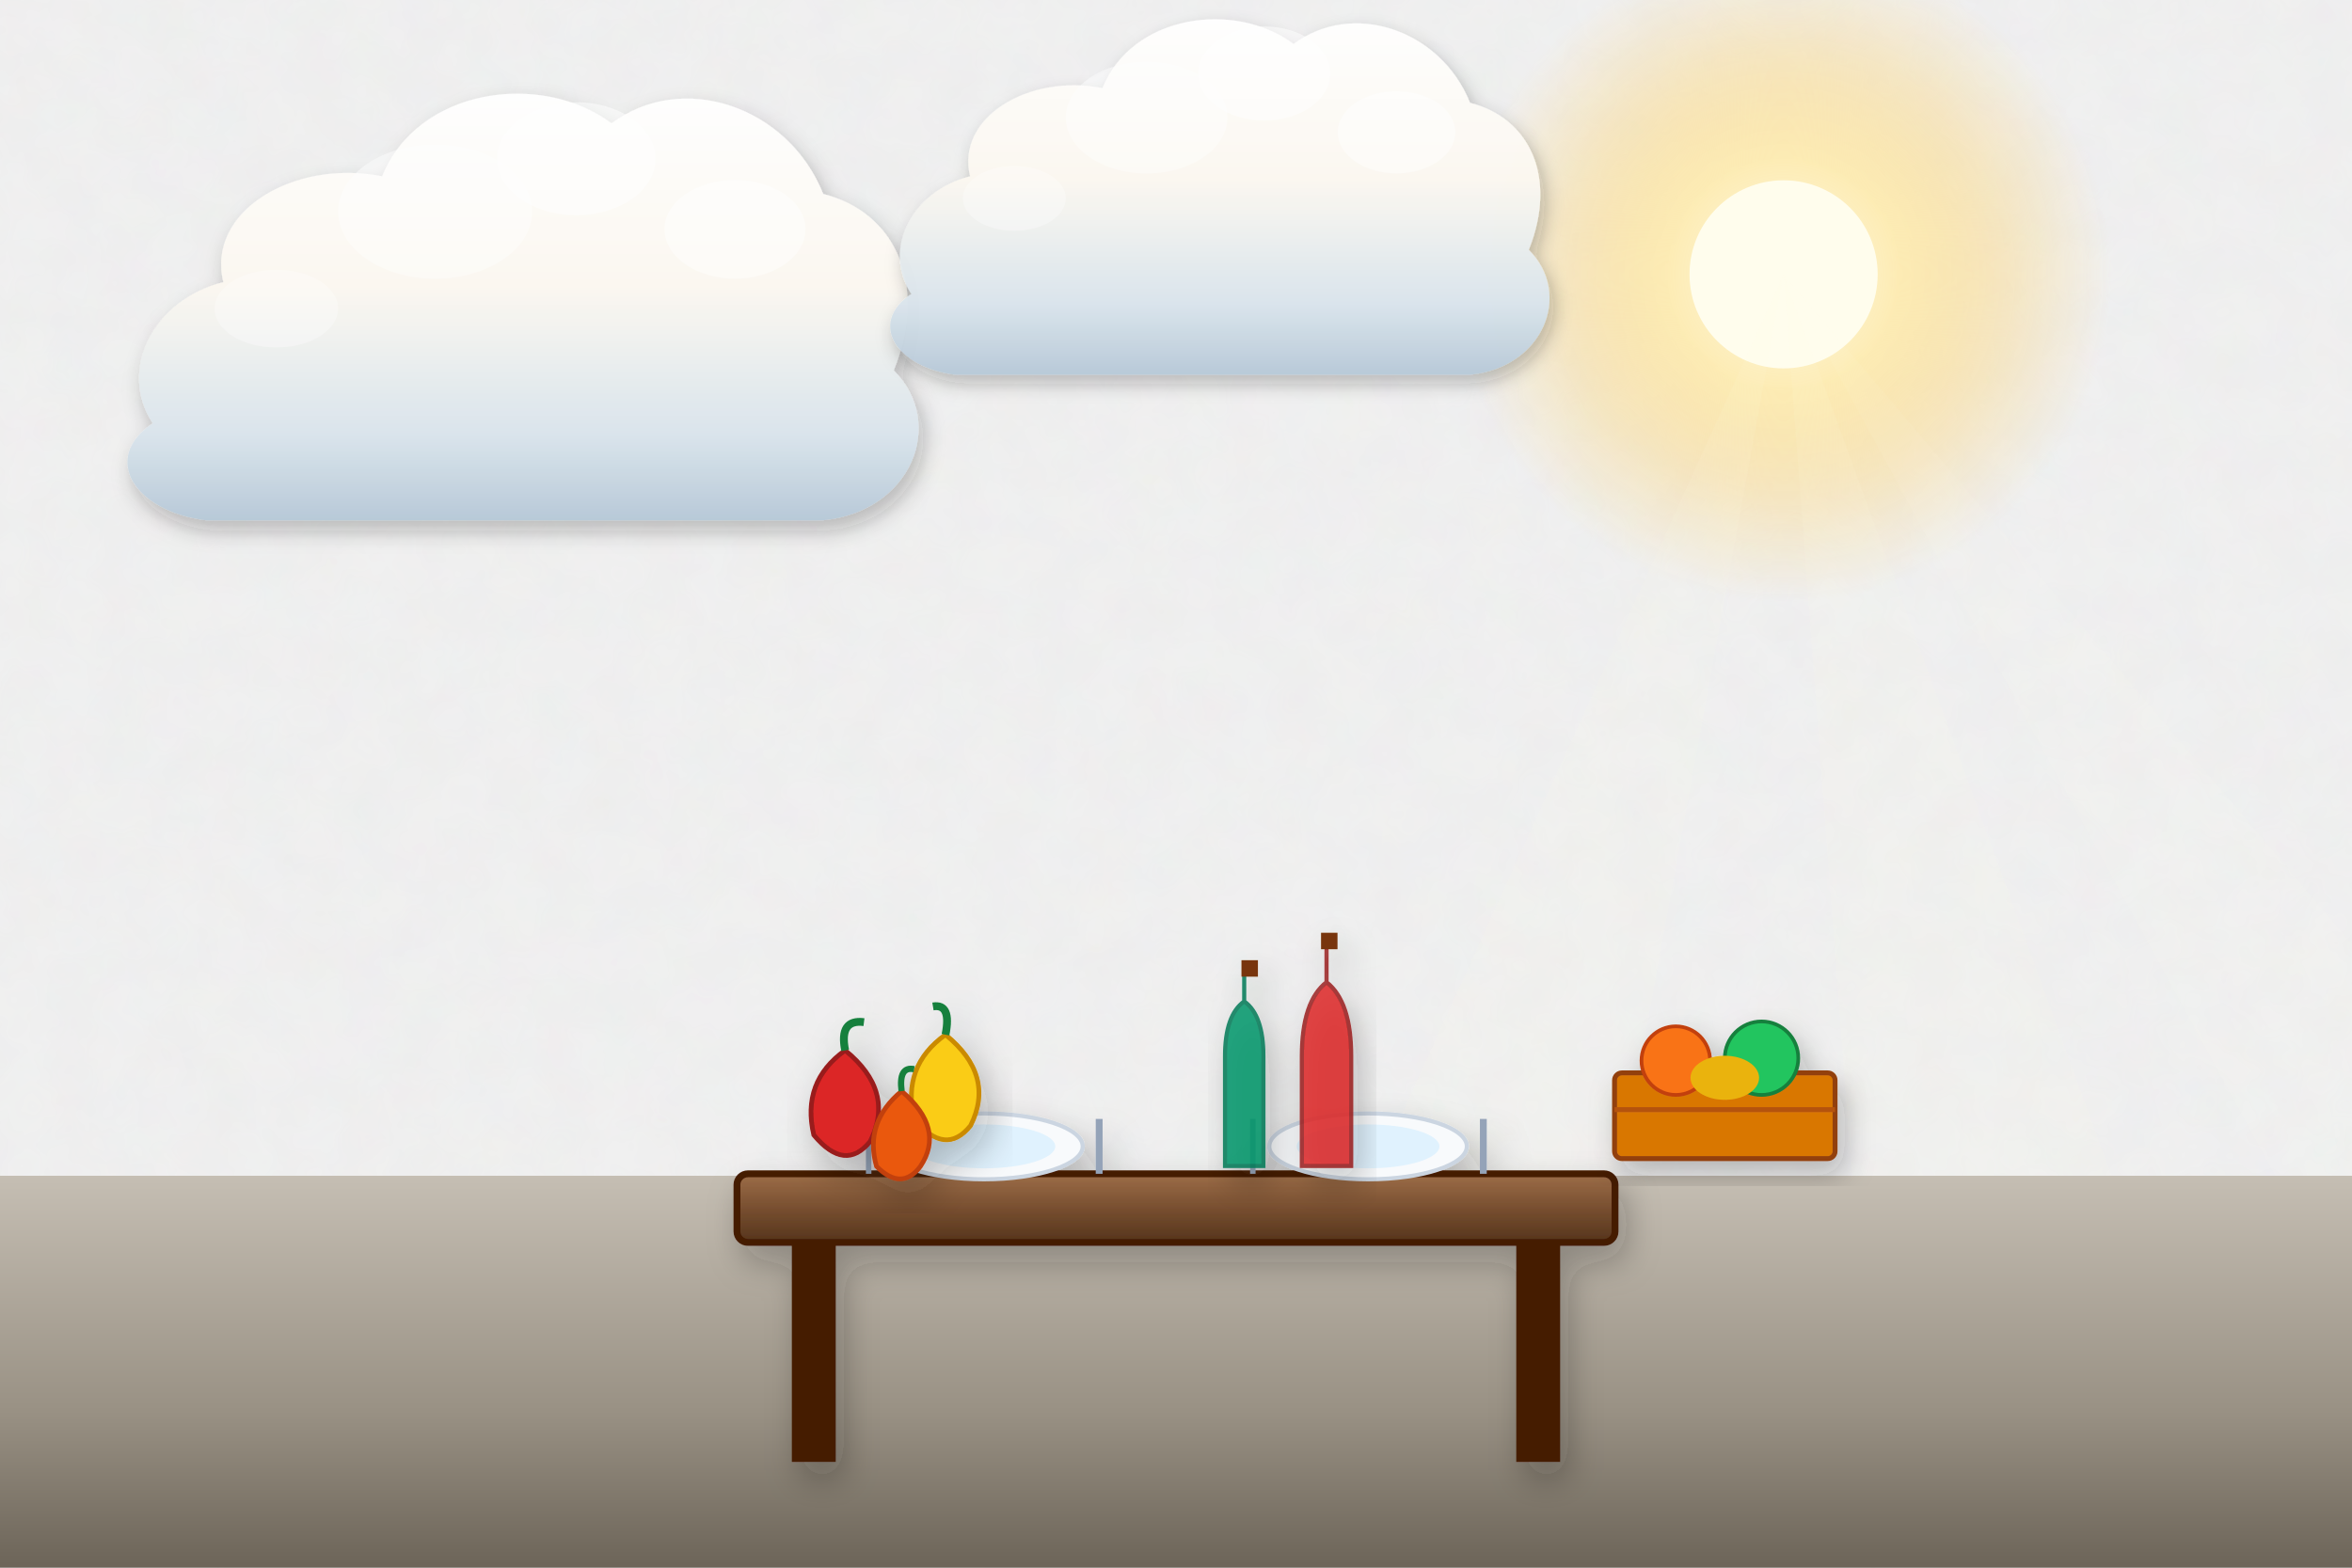
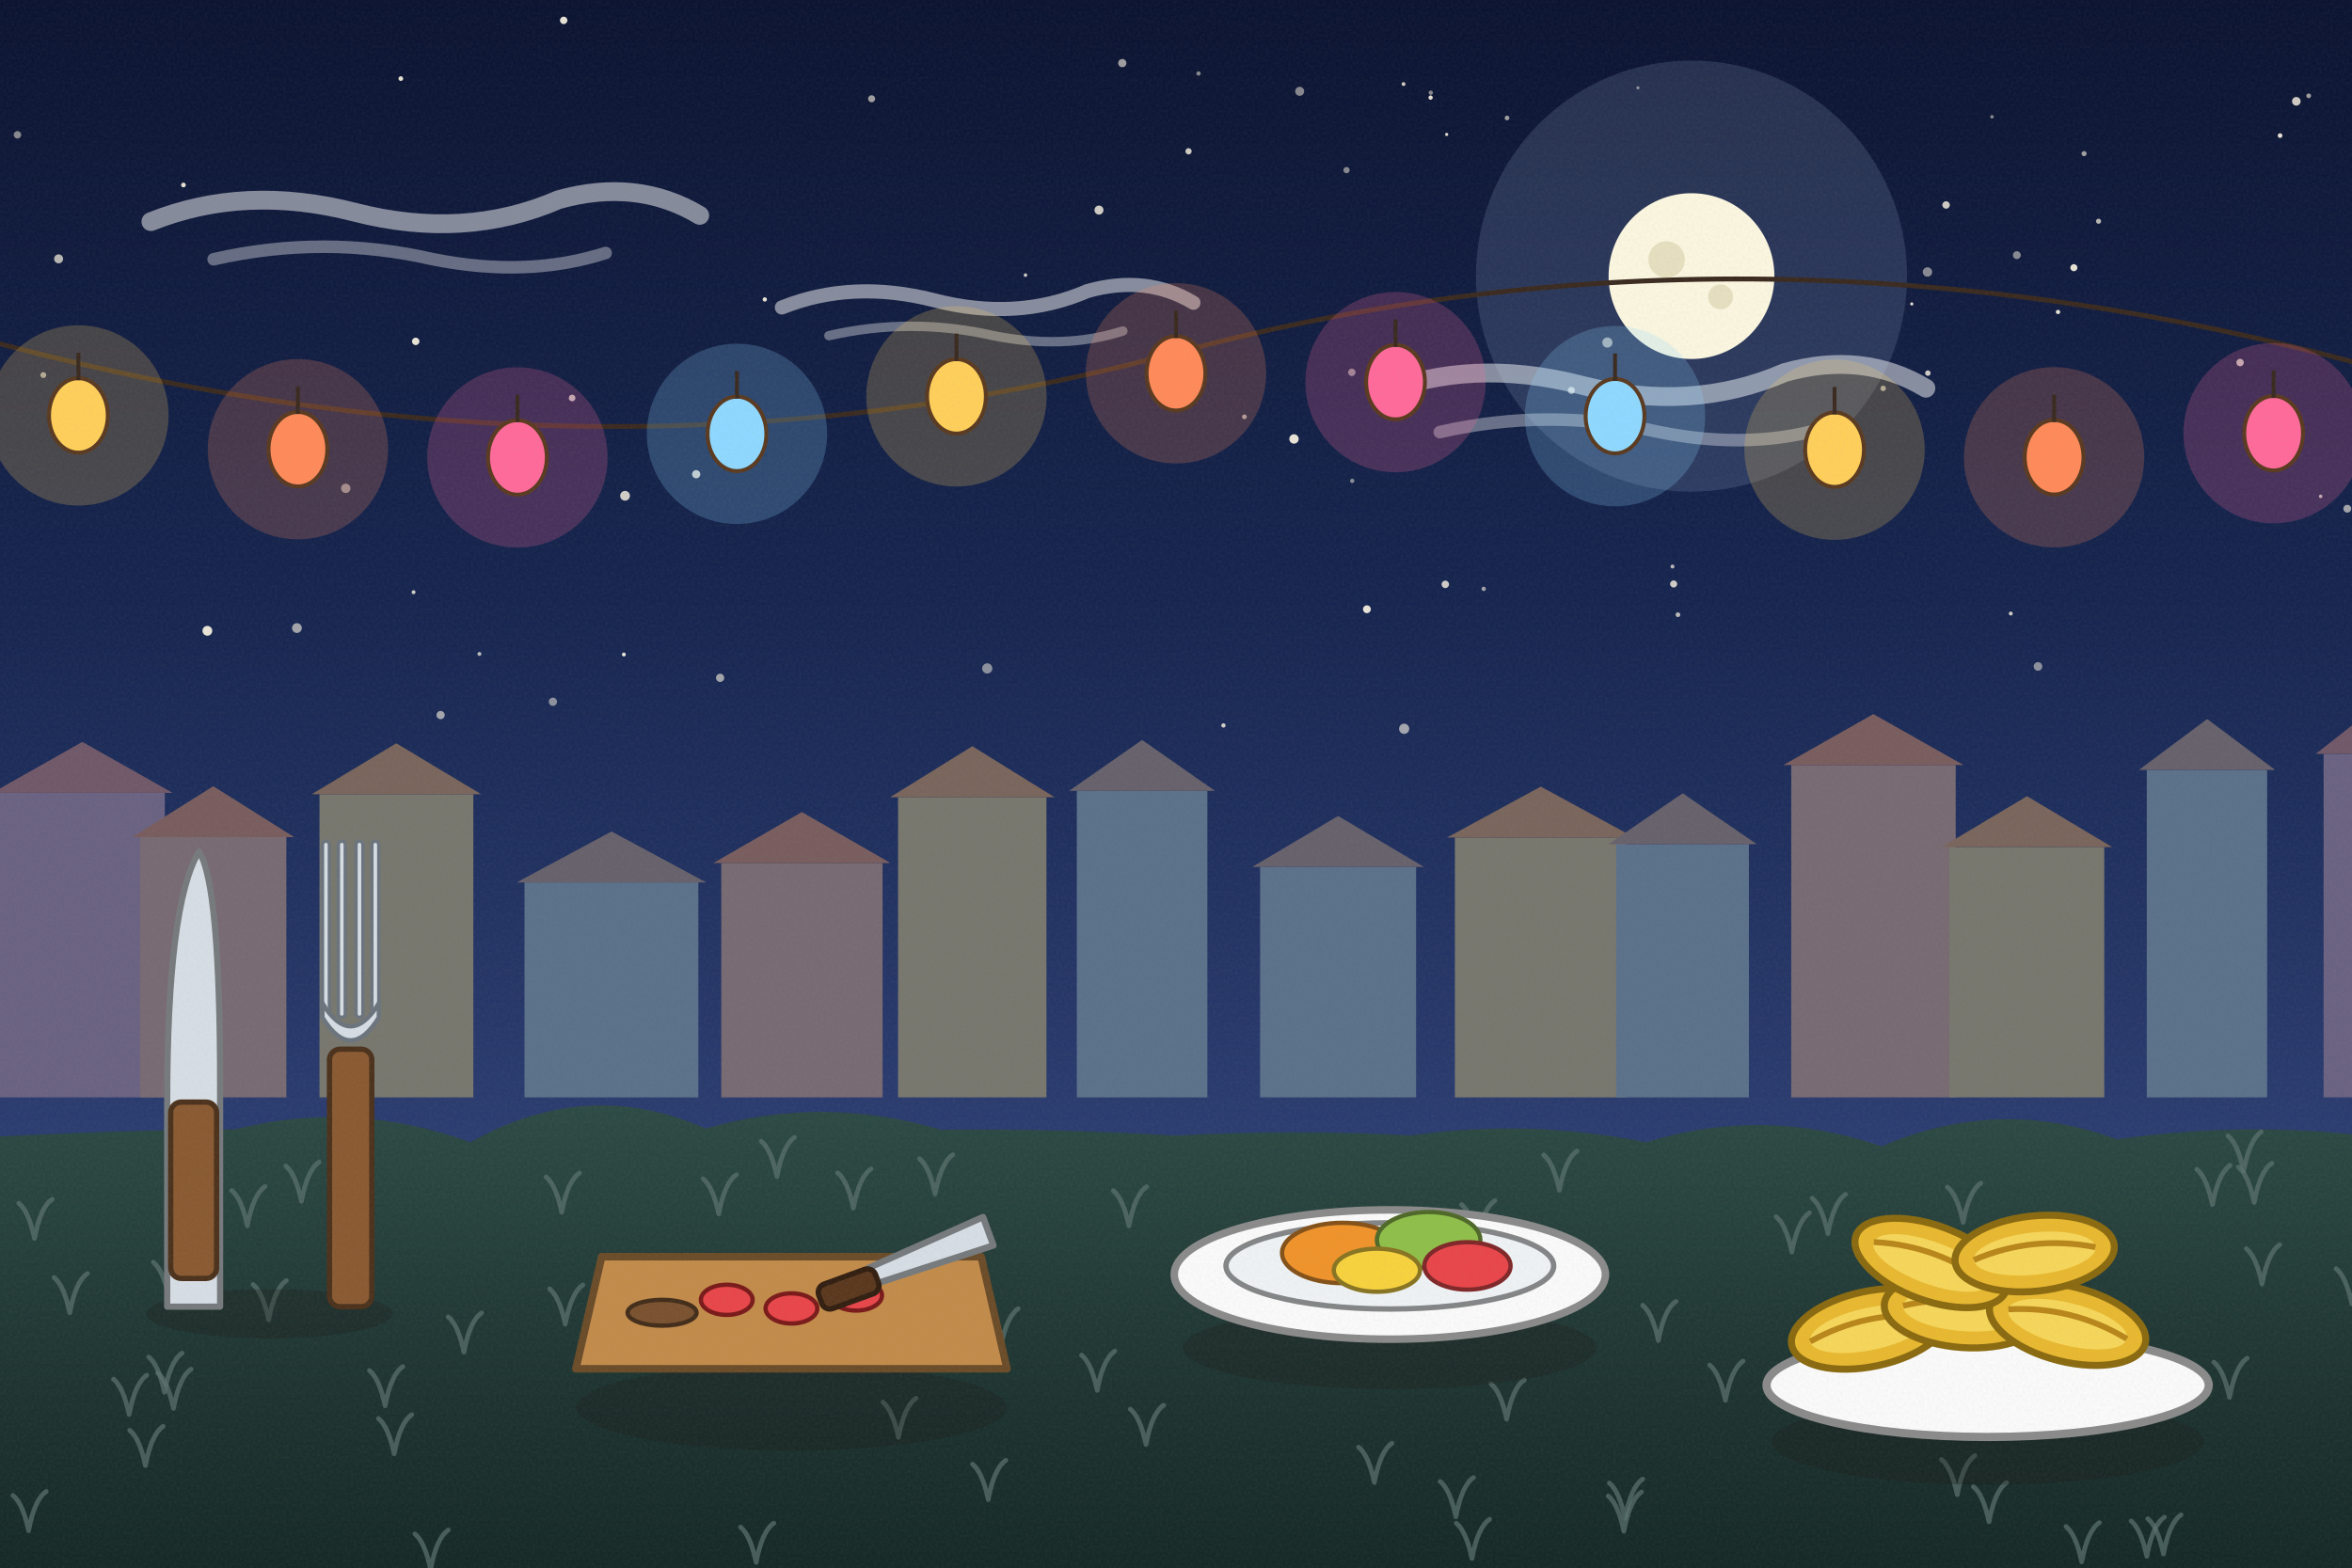
<svg xmlns="http://www.w3.org/2000/svg" viewBox="0 0 1200 800" width="1200" height="800">
  <defs>
-     <filter id="ghibliPaper" x="0%" y="0%" width="100%" height="100%">
-       <feTurbulence type="fractalNoise" baseFrequency="0.04" numOctaves="3" result="noise" seed="42" />
-       <feColorMatrix type="matrix" values="1 0 0 0 0  0 1 0 0 0  0 0 1 0 0  0 0 0 0.035 0" in="noise" result="coloredNoise" />
-       <feComposite operator="in" in2="SourceGraphic" />
+     <linearGradient id="woodTone" x1="0" y1="0" x2="1" y2="0">
+       <stop offset="0" stop-color="#a77649" />
+       <stop offset=".5" stop-color="#7d5231" />
+       <stop offset="1" stop-color="#5a381e" />
+     </linearGradient>
+     <linearGradient id="stoneTone" x1="0" y1="0" x2="0" y2="1">
+       <stop offset="0" stop-color="#c5beb3" />
+       <stop offset="1" stop-color="#7c7468" />
+     </linearGradient>
+     <filter id="softShadow" x="-20%" y="-20%" width="140%" height="140%">
+       <feDropShadow dx="2" dy="5" stdDeviation="4" flood-color="#1b1a14" flood-opacity=".25" />
    </filter>
-     <filter id="softGlow" x="-20%" y="-20%" width="140%" height="140%">
-       <feGaussianBlur stdDeviation="8" result="blur" />
-       <feComposite in="SourceGraphic" in2="blur" operator="over" />
+     <filter id="grain" x="0" y="0" width="100%" height="100%">
+       <feTurbulence type="fractalNoise" baseFrequency=".7" numOctaves="2" seed="11" />
+       <feColorMatrix type="matrix" values="0 0 0 0 .34  0 0 0 0 .34  0 0 0 0 .32  0 0 0 .22 -.07" />
    </filter>
-     <filter id="dropShadow" x="-20%" y="-20%" width="140%" height="140%">
-       <feDropShadow dx="3" dy="6" stdDeviation="6" flood-color="#141e28" flood-opacity="0.28" />
-     </filter>
-     <linearGradient id="skyDay" x1="0" y1="0" x2="0" y2="1">
-       <stop offset="0%" stop-color="#236ca7" />
-       <stop offset="35%" stop-color="#5fa3d6" />
-       <stop offset="70%" stop-color="#b8e1f2" />
-       <stop offset="100%" stop-color="#fdf3dc" />
-     </linearGradient>
-     <linearGradient id="skySunset" x1="0" y1="0" x2="0" y2="1">
-       <stop offset="0%" stop-color="#31396b" />
-       <stop offset="35%" stop-color="#73507b" />
-       <stop offset="65%" stop-color="#cb6b5c" />
-       <stop offset="85%" stop-color="#f29e5a" />
-       <stop offset="100%" stop-color="#fedaa2" />
-     </linearGradient>
-     <linearGradient id="skyDusk" x1="0" y1="0" x2="0" y2="1">
-       <stop offset="0%" stop-color="#121832" />
-       <stop offset="40%" stop-color="#262f56" />
-       <stop offset="70%" stop-color="#4e3d64" />
-       <stop offset="90%" stop-color="#915264" />
-       <stop offset="100%" stop-color="#d6846c" />
-     </linearGradient>
-     <linearGradient id="cloudBodyDay" x1="0" y1="0" x2="0" y2="1">
-       <stop offset="0%" stop-color="#ffffff" />
-       <stop offset="45%" stop-color="#fcf8f0" />
-       <stop offset="80%" stop-color="#d9e4ec" />
-       <stop offset="100%" stop-color="#b6c8d7" />
-     </linearGradient>
-     <linearGradient id="cloudBodySunset" x1="0" y1="0" x2="0" y2="1">
-       <stop offset="0%" stop-color="#fff5e6" />
-       <stop offset="40%" stop-color="#fbd0a5" />
-       <stop offset="75%" stop-color="#cf8ca0" />
-       <stop offset="100%" stop-color="#7e607c" />
-     </linearGradient>
-     <radialGradient id="sunGlowDay" cx="50%" cy="50%" r="50%">
-       <stop offset="0%" stop-color="#fffced" stop-opacity="1" />
-       <stop offset="35%" stop-color="#ffebaa" stop-opacity="0.85" />
-       <stop offset="70%" stop-color="#ffd573" stop-opacity="0.35" />
-       <stop offset="100%" stop-color="#ffd573" stop-opacity="0" />
+     <linearGradient id="skyNight" x1="0" y1="0" x2="0" y2="1">
+       <stop offset="0" stop-color="#0b1330" />
+       <stop offset=".38" stop-color="#16254f" />
+       <stop offset=".72" stop-color="#2b3c70" />
+       <stop offset="1" stop-color="#4a5a8f" />
+     </linearGradient>
+     <linearGradient id="cloudG" x1="0" y1="0" x2="0" y2="1">
+       <stop offset="0" stop-color="#4b5a8c" />
+       <stop offset="1" stop-color="#232f55" />
+     </linearGradient>
+     <radialGradient id="sunG">
+       <stop offset="0" stop-color="#ffffff" />
+       <stop offset=".3" stop-color="#ffffff" stop-opacity=".85" />
+       <stop offset="1" stop-color="#ffffff" stop-opacity="0" />
    </radialGradient>
-     <radialGradient id="sunGlowSunset" cx="50%" cy="50%" r="50%">
-       <stop offset="0%" stop-color="#fff8db" stop-opacity="1" />
-       <stop offset="30%" stop-color="#ffb753" stop-opacity="0.9" />
-       <stop offset="65%" stop-color="#f46e45" stop-opacity="0.4" />
-       <stop offset="100%" stop-color="#e04a43" stop-opacity="0" />
-     </radialGradient>
-     <linearGradient id="hillDistant" x1="0" y1="0" x2="0" y2="1">
-       <stop offset="0%" stop-color="#6e94a8" />
-       <stop offset="100%" stop-color="#93b9c7" />
-     </linearGradient>
-     <linearGradient id="hillMid" x1="0" y1="0" x2="0" y2="1">
-       <stop offset="0%" stop-color="#4a7c4f" />
-       <stop offset="50%" stop-color="#3c6a40" />
-       <stop offset="100%" stop-color="#2d5231" />
-     </linearGradient>
-     <linearGradient id="hillNear" x1="0" y1="0" x2="0" y2="1">
-       <stop offset="0%" stop-color="#699e4c" />
-       <stop offset="60%" stop-color="#4c7e33" />
-       <stop offset="100%" stop-color="#2f5720" />
-     </linearGradient>
-     <linearGradient id="woodTone" x1="0" y1="0" x2="0" y2="1">
-       <stop offset="0%" stop-color="#9c6d48" />
-       <stop offset="50%" stop-color="#784f30" />
-       <stop offset="100%" stop-color="#55341c" />
-     </linearGradient>
-     <linearGradient id="brassTone" x1="0" y1="0" x2="1" y2="1">
-       <stop offset="0%" stop-color="#ffe699" />
-       <stop offset="35%" stop-color="#d9a536" />
-       <stop offset="70%" stop-color="#996c14" />
-       <stop offset="100%" stop-color="#5e4007" />
-     </linearGradient>
-     <linearGradient id="stoneTone" x1="0" y1="0" x2="0" y2="1">
-       <stop offset="0%" stop-color="#c5beb3" />
-       <stop offset="60%" stop-color="#999184" />
-       <stop offset="100%" stop-color="#6c6458" />
-     </linearGradient>
-     <linearGradient id="waterTone" x1="0" y1="0" x2="0" y2="1">
-       <stop offset="0%" stop-color="#47a5be" />
-       <stop offset="50%" stop-color="#2a7796" />
-       <stop offset="100%" stop-color="#144d6a" />
+     <linearGradient id="gndG" x1="0" y1="0" x2="0" y2="1">
+       <stop offset="0" stop-color="#2d4a45" />
+       <stop offset=".5" stop-color="#1f3633" />
+       <stop offset="1" stop-color="#142624" />
    </linearGradient>
  </defs>
-   <rect width="1200" height="800" fill="url(#skyDay)" filter="url(#ghibliPaper)" />
+   <rect width="1200" height="800" fill="url(#skyNight)" />
  <g>
-     <circle cx="910" cy="140" r="168" fill="url(#sunGlowDay)" />
-     <circle cx="910" cy="140" r="48" fill="#fffded" />
-     <polygon points="910,140 610,800 790,800" fill="#fffbe6" opacity="0.08" />
-     <polygon points="910,140 960,800 1150,800" fill="#fffbe6" opacity="0.08" />
-     <polygon points="910,140 1270,800 1470,800" fill="#fffbe6" opacity="0.06" />
-   </g>
-   <g transform="translate(240, 180) scale(0.9)" opacity="0.95">
-     <path d="M-180,40        C-200,10 -180,-30 -140,-40        C-150,-80 -100,-110 -50,-100        C-30,-150 40,-160 80,-130        C120,-160 180,-140 200,-90        C240,-80 260,-40 240,10        C270,40 250,90 200,95        L-150,95        C-190,90 -210,60 -180,40 Z" fill="url(#cloudBodyDay)" filter="url(#dropShadow)" />
-     <ellipse cx="60" cy="-110" rx="45" ry="32" fill="#ffffff" opacity="0.55" />
-     <ellipse cx="-20" cy="-80" rx="55" ry="38" fill="#ffffff" opacity="0.45" />
-     <ellipse cx="150" cy="-70" rx="40" ry="28" fill="#ffffff" opacity="0.5" />
-     <ellipse cx="-110" cy="-25" rx="35" ry="22" fill="#ffffff" opacity="0.35" />
-   </g>
-   <g transform="translate(600, 120) scale(0.75)" opacity="0.95">
-     <path d="M-180,40        C-200,10 -180,-30 -140,-40        C-150,-80 -100,-110 -50,-100        C-30,-150 40,-160 80,-130        C120,-160 180,-140 200,-90        C240,-80 260,-40 240,10        C270,40 250,90 200,95        L-150,95        C-190,90 -210,60 -180,40 Z" fill="url(#cloudBodyDay)" filter="url(#dropShadow)" />
-     <ellipse cx="60" cy="-110" rx="45" ry="32" fill="#ffffff" opacity="0.55" />
-     <ellipse cx="-20" cy="-80" rx="55" ry="38" fill="#ffffff" opacity="0.45" />
-     <ellipse cx="150" cy="-70" rx="40" ry="28" fill="#ffffff" opacity="0.5" />
-     <ellipse cx="-110" cy="-25" rx="35" ry="22" fill="#ffffff" opacity="0.35" />
-   </g>
-   <polygon points="-50,600 1250,600 1250,800 -50,800" fill="url(#stoneTone)" />
-   <g transform="translate(600, 620) scale(1.4)" filter="url(#dropShadow)">
-     <rect x="-160" y="-15" width="320" height="25" rx="4" fill="url(#woodTone)" stroke="#451a03" stroke-width="2.5" />
-     <rect x="-140" y="10" width="16" height="80" fill="#451a03" />
-     <rect x="124" y="10" width="16" height="80" fill="#451a03" />
-     <g transform="translate(-70, -25)">
-       <ellipse cx="0" cy="0" rx="36" ry="12" fill="#f8fafc" stroke="#cbd5e1" stroke-width="1.5" />
-       <ellipse cx="0" cy="0" rx="26" ry="8" fill="#e0f2fe" />
-       <line x1="-42" y1="-10" x2="-42" y2="10" stroke="#94a3b8" stroke-width="2" />
-       <line x1="42" y1="-10" x2="42" y2="10" stroke="#94a3b8" stroke-width="2.5" />
-     </g>
-     <g transform="translate(70, -25)">
-       <ellipse cx="0" cy="0" rx="36" ry="12" fill="#f8fafc" stroke="#cbd5e1" stroke-width="1.5" />
-       <ellipse cx="0" cy="0" rx="26" ry="8" fill="#e0f2fe" />
-       <line x1="-42" y1="-10" x2="-42" y2="10" stroke="#94a3b8" stroke-width="2" />
-       <line x1="42" y1="-10" x2="42" y2="10" stroke="#94a3b8" stroke-width="2.5" />
-     </g>
-   </g>
-   <g transform="translate(460, 560) scale(1.6)" filter="url(#dropShadow)">
-     <g transform="translate(-18, 0)">
-       <path d="M0,-15 Q-14,-5 -10,12 Q0,24 8,14 Q16,-2 0,-15 Z" fill="#dc2626" stroke="#991b1b" stroke-width="1.5" />
-       <path d="M0,-15 Q-2,-25 6,-24" stroke="#15803d" stroke-width="2.5" fill="none" />
-     </g>
-     <g transform="translate(14, -5)">
-       <path d="M0,-15 Q-14,-5 -10,12 Q0,24 8,14 Q16,-2 0,-15 Z" fill="#facc15" stroke="#ca8a04" stroke-width="1.5" />
-       <path d="M0,-15 Q2,-25 -4,-24" stroke="#15803d" stroke-width="2.5" fill="none" />
-     </g>
-     <g transform="translate(0, 10)">
-       <path d="M0,-12 Q-12,-2 -8,12 Q0,20 6,12 Q14,0 0,-12 Z" fill="#ea580c" stroke="#c2410c" stroke-width="1.5" />
-       <path d="M0,-12 Q-1,-20 4,-19" stroke="#15803d" stroke-width="2" fill="none" />
-     </g>
-   </g>
-   <g transform="translate(660, 560) scale(1.4)" filter="url(#dropShadow)">
-     <path d="M-18,-45 L-18,-35 Q-25,-30 -25,-15 L-25,25 L-11,25 L-11,-15 Q-11,-30 -18,-35 Z" fill="#059669" opacity="0.85" stroke="#047857" stroke-width="1.5" />
-     <rect x="-19" y="-50" width="6" height="6" fill="#78350f" />
-     <path d="M12,-55 L12,-42 Q3,-35 3,-15 L3,25 L21,25 L21,-15 Q21,-35 12,-42 Z" fill="#dc2626" opacity="0.85" stroke="#991b1b" stroke-width="1.5" />
-     <rect x="10" y="-60" width="6" height="6" fill="#78350f" />
-   </g>
-   <g transform="translate(880, 560) scale(1.25)" filter="url(#dropShadow)">
-     <rect x="-45" y="-10" width="90" height="35" rx="3" fill="#d97706" stroke="#92400e" stroke-width="2" />
-     <line x1="-45" y1="5" x2="45" y2="5" stroke="#b45309" stroke-width="2" />
-     <circle cx="-20" cy="-15" r="14" fill="#f97316" stroke="#c2410c" stroke-width="1.5" />
-     <circle cx="15" cy="-16" r="15" fill="#22c55e" stroke="#15803d" stroke-width="1.5" />
-     <ellipse cx="0" cy="-8" rx="14" ry="9" fill="#eab308" />
-   </g>
+     <circle cx="151.5" cy="320.5" r="2.5" fill="#fff8e6" opacity="0.6" />
+     <circle cx="634.9" cy="212.7" r="1.2" fill="#fff8e6" opacity="0.6" />
+     <circle cx="624.2" cy="370.2" r="1.1" fill="#fff8e6" opacity="0.8" />
+     <circle cx="1177.9" cy="48.9" r="1.2" fill="#fff8e6" opacity="0.6" />
+     <circle cx="1070.7" cy="112.9" r="1.3" fill="#fff8e6" opacity="0.7" />
+     <circle cx="823.7" cy="138.6" r="0.9" fill="#fff8e6" opacity="0.9" />
+     <circle cx="287.6" cy="10.4" r="1.9" fill="#fff8e6" opacity="0.9" />
+     <circle cx="975.4" cy="155.1" r="0.8" fill="#fff8e6" opacity="0.9" />
+     <circle cx="572.6" cy="32.2" r="2.1" fill="#fff8e6" opacity="0.6" />
+     <circle cx="560.7" cy="107.2" r="2.3" fill="#fff8e6" opacity="0.8" />
+     <circle cx="93.6" cy="94.4" r="1.2" fill="#fff8e6" opacity="0.9" />
+     <circle cx="697.4" cy="310.9" r="2" fill="#fff8e6" opacity="0.9" />
+     <circle cx="992.9" cy="104.6" r="1.9" fill="#fff8e6" opacity="0.8" />
+     <circle cx="737.4" cy="298.2" r="1.9" fill="#fff8e6" opacity="0.8" />
+     <circle cx="660.2" cy="224" r="2.4" fill="#fff8e6" opacity="0.9" />
+     <circle cx="105.8" cy="321.9" r="2.5" fill="#fff8e6" opacity="0.9" />
+     <circle cx="1142.9" cy="185" r="1.9" fill="#fff8e6" opacity="0.7" />
+     <circle cx="390.2" cy="152.8" r="1.1" fill="#fff8e6" opacity="0.9" />
+     <circle cx="291.9" cy="203.1" r="1.7" fill="#fff8e6" opacity="0.7" />
+     <circle cx="1058.1" cy="136.6" r="1.8" fill="#fff8e6" opacity="0.9" />
+     <circle cx="523.2" cy="140.4" r="0.9" fill="#fff8e6" opacity="0.8" />
+     <circle cx="801.7" cy="199.2" r="1.8" fill="#fff8e6" opacity="0.7" />
+     <circle cx="1171.6" cy="51.7" r="2.2" fill="#fff8e6" opacity="0.8" />
+     <circle cx="960.8" cy="198.2" r="1.4" fill="#fff8e6" opacity="0.6" />
+     <circle cx="835.7" cy="44.8" r="0.8" fill="#fff8e6" opacity="0.5" />
+     <circle cx="983.6" cy="190.4" r="1.4" fill="#fff8e6" opacity="0.8" />
+     <circle cx="1025.9" cy="313.1" r="1" fill="#fff8e6" opacity="0.8" />
+     <circle cx="1184" cy="253.3" r="0.9" fill="#fff8e6" opacity="0.7" />
+     <circle cx="716.4" cy="371.9" r="2.6" fill="#fff8e6" opacity="0.6" />
+     <circle cx="22.1" cy="191.4" r="1.5" fill="#fff8e6" opacity="0.6" />
+     <circle cx="176.4" cy="249.2" r="2.4" fill="#fff8e6" opacity="0.5" />
+     <circle cx="503.7" cy="341.1" r="2.6" fill="#fff8e6" opacity="0.5" />
+     <circle cx="211" cy="302.2" r="1" fill="#fff8e6" opacity="0.8" />
+     <circle cx="757" cy="300.5" r="1.1" fill="#fff8e6" opacity="0.6" />
+     <circle cx="212.1" cy="174.2" r="1.9" fill="#fff8e6" opacity="0.9" />
+     <circle cx="1197.6" cy="259.6" r="2" fill="#fff8e6" opacity="0.6" />
+     <circle cx="8.9" cy="68.8" r="1.9" fill="#fff8e6" opacity="0.5" />
+     <circle cx="853.3" cy="289.1" r="1" fill="#fff8e6" opacity="0.7" />
+     <circle cx="282.1" cy="358.1" r="2.1" fill="#fff8e6" opacity="0.5" />
+     <circle cx="729.9" cy="49.8" r="1.1" fill="#fff8e6" opacity="0.9" />
+     <circle cx="29.9" cy="132.1" r="2.3" fill="#fff8e6" opacity="0.7" />
+     <circle cx="1063.3" cy="78.4" r="1.3" fill="#fff8e6" opacity="0.6" />
+     <circle cx="1039.8" cy="340.1" r="2.2" fill="#fff8e6" opacity="0.5" />
+     <circle cx="738.1" cy="68.6" r="0.8" fill="#fff8e6" opacity="0.9" />
+     <circle cx="1016.3" cy="59.6" r="0.9" fill="#fff8e6" opacity="0.5" />
+     <circle cx="730" cy="47.3" r="1.1" fill="#fff8e6" opacity="0.5" />
+     <circle cx="367.4" cy="345.9" r="2.1" fill="#fff8e6" opacity="0.6" />
+     <circle cx="244.6" cy="333.7" r="1" fill="#fff8e6" opacity="0.7" />
+     <circle cx="611.5" cy="37.5" r="1.1" fill="#fff8e6" opacity="0.5" />
+     <circle cx="444.7" cy="50.4" r="1.8" fill="#fff8e6" opacity="0.6" />
+     <circle cx="1163.3" cy="69.2" r="1.2" fill="#fff8e6" opacity="0.9" />
+     <circle cx="689.7" cy="190" r="1.9" fill="#fff8e6" opacity="0.5" />
+     <circle cx="606.4" cy="77.2" r="1.6" fill="#fff8e6" opacity="0.8" />
+     <circle cx="983.4" cy="138.8" r="2.4" fill="#fff8e6" opacity="0.5" />
+     <circle cx="1050" cy="159.2" r="1.1" fill="#fff8e6" opacity="0.9" />
+     <circle cx="1029" cy="130.2" r="2" fill="#fff8e6" opacity="0.5" />
+     <circle cx="687" cy="86.8" r="1.6" fill="#fff8e6" opacity="0.5" />
+     <circle cx="318.3" cy="334" r="1" fill="#fff8e6" opacity="0.9" />
+     <circle cx="318.9" cy="253" r="2.5" fill="#fff8e6" opacity="0.8" />
+     <circle cx="768.9" cy="60.2" r="1.2" fill="#fff8e6" opacity="0.6" />
+     <circle cx="355.2" cy="242" r="2.1" fill="#fff8e6" opacity="0.8" />
+     <circle cx="224.8" cy="364.9" r="2.1" fill="#fff8e6" opacity="0.6" />
+     <circle cx="856.1" cy="313.7" r="1.2" fill="#fff8e6" opacity="0.7" />
+     <circle cx="820.1" cy="174.8" r="2.6" fill="#fff8e6" opacity="0.6" />
+     <circle cx="853.9" cy="298" r="1.8" fill="#fff8e6" opacity="0.8" />
+     <circle cx="204.5" cy="40.1" r="1.2" fill="#fff8e6" opacity="0.9" />
+     <circle cx="689.9" cy="245.4" r="1.1" fill="#fff8e6" opacity="0.5" />
+     <circle cx="37.7" cy="207.8" r="1.6" fill="#fff8e6" opacity="0.6" />
+     <circle cx="663.1" cy="46.6" r="2.3" fill="#fff8e6" opacity="0.5" />
+     <circle cx="716.1" cy="42.9" r="1" fill="#fff8e6" opacity="0.8" />
+   </g>
+   <g transform="translate(205,105.1) scale(0.8)" opacity="0.9">
+     <path d="M-160,10 Q-100,-14 -30,4 Q40,22 100,-4 Q150,-18 190,6" stroke="#fff" stroke-width="12" stroke-linecap="round" fill="none" opacity=".55" />
+     <path d="M-120,34 Q-50,18 20,34 Q80,46 130,30" stroke="#fff" stroke-width="8" stroke-linecap="round" fill="none" opacity=".4" />
+   </g>
+   <g transform="translate(494.9,150.9) scale(0.6)" opacity="0.9">
+     <path d="M-160,10 Q-100,-14 -30,4 Q40,22 100,-4 Q150,-18 190,6" stroke="#fff" stroke-width="12" stroke-linecap="round" fill="none" opacity=".55" />
+     <path d="M-120,34 Q-50,18 20,34 Q80,46 130,30" stroke="#fff" stroke-width="8" stroke-linecap="round" fill="none" opacity=".4" />
+   </g>
+   <g transform="translate(830.6,193.3) scale(0.8)" opacity="0.9">
+     <path d="M-160,10 Q-100,-14 -30,4 Q40,22 100,-4 Q150,-18 190,6" stroke="#fff" stroke-width="12" stroke-linecap="round" fill="none" opacity=".55" />
+     <path d="M-120,34 Q-50,18 20,34 Q80,46 130,30" stroke="#fff" stroke-width="8" stroke-linecap="round" fill="none" opacity=".4" />
+   </g>
+   <g>
+     <circle cx="863" cy="140.9" r="109.98" fill="#cfe0ff" opacity=".14" />
+     <circle cx="863" cy="140.9" r="42.3" fill="#fbf6df" />
+     <circle cx="850.31" cy="132.44" r="9.306" fill="#e6dfc0" />
+     <circle cx="877.805" cy="151.475" r="6.345" fill="#e6dfc0" />
+   </g>
+   <rect x="0" y="404.6" width="84.1" height="155.4" fill="#6a6282" />
+   <path d="M-4,404.6 L42,378.6 L88.1,404.6 Z" fill="#705868" />
+   <rect x="71.5" y="427.2" width="74.6" height="132.8" fill="#786a72" />
+   <path d="M67.5,427.2 L108.8,401.2 L150.1,427.2 Z" fill="#795d5e" />
+   <rect x="163" y="405.3" width="78.5" height="154.7" fill="#78776e" />
+   <path d="M159,405.3 L202.2,379.3 L245.5,405.3 Z" fill="#79655c" />
+   <rect x="267.6" y="450.3" width="88.7" height="109.7" fill="#5b718a" />
+   <path d="M263.6,450.3 L312,424.3 L360.3,450.3 Z" fill="#67616c" />
+   <rect x="368" y="440.4" width="82.3" height="119.6" fill="#786a72" />
+   <path d="M364,440.4 L409.1,414.4 L454.3,440.4 Z" fill="#795d5e" />
+   <rect x="458.2" y="406.8" width="75.7" height="153.2" fill="#78776e" />
+   <path d="M454.2,406.8 L496.1,380.8 L538,406.8 Z" fill="#79655c" />
+   <rect x="549.4" y="403.6" width="66.6" height="156.4" fill="#5b718a" />
+   <path d="M545.4,403.6 L582.7,377.6 L619.9,403.6 Z" fill="#67616c" />
+   <rect x="642.9" y="442.4" width="79.6" height="117.6" fill="#5b718a" />
+   <path d="M638.9,442.4 L682.7,416.4 L726.5,442.4 Z" fill="#67616c" />
+   <rect x="742.3" y="427.4" width="87.6" height="132.6" fill="#78776e" />
+   <path d="M738.3,427.4 L786.1,401.4 L833.9,427.4 Z" fill="#79655c" />
+   <rect x="824.6" y="430.8" width="67.7" height="129.2" fill="#5b718a" />
+   <path d="M820.6,430.8 L858.5,404.8 L896.3,430.8 Z" fill="#67616c" />
+   <rect x="913.9" y="390.4" width="83.9" height="169.6" fill="#786a72" />
+   <path d="M909.9,390.4 L955.8,364.4 L1001.8,390.4 Z" fill="#795d5e" />
+   <rect x="994.6" y="432.3" width="79" height="127.7" fill="#78776e" />
+   <path d="M990.6,432.3 L1034.2,406.3 L1077.7,432.3 Z" fill="#79655c" />
+   <rect x="1095.3" y="392.9" width="61.4" height="167.1" fill="#5b718a" />
+   <path d="M1091.3,392.9 L1126.1,366.9 L1160.8,392.9 Z" fill="#67616c" />
+   <rect x="1185.5" y="384.7" width="58.3" height="175.3" fill="#6a6282" />
+   <path d="M1181.5,384.7 L1214.6,358.7 L1247.8,384.7 Z" fill="#705868" />
+   <g>
+     <path d="M-20,581 Q60,576.5 120,576.3 Q180,561.1 240,582.9 Q300,549.2 360,575.9 Q420,558.6 480,576.5 Q540,575.9 600,579.5 Q660,576.2 720,579.4 Q780,570.9 840,582.9 Q900,564.3 960,585 Q1020,559.2 1080,581.4 Q1140,572.8 1200,578.8 Q1260,553.7 1320,582.6 L1240,820 L-20,820 Z" fill="url(#gndG)" />
+     <path d="M880.3,714.6 q-3,-14 -8,-18 M880.3,714.6 q3,-16 9,-20" stroke="#5b726e" stroke-width="2.4" fill="none" stroke-linecap="round" opacity=".7" />
+     <path d="M701.2,756.5 q-3,-14 -8,-18 M701.2,756.5 q3,-16 9,-20" stroke="#5b726e" stroke-width="2.4" fill="none" stroke-linecap="round" opacity=".7" />
+     <path d="M914.2,638.9 q-3,-14 -8,-18 M914.2,638.9 q3,-16 9,-20" stroke="#5b726e" stroke-width="2.4" fill="none" stroke-linecap="round" opacity=".7" />
+     <path d="M396.4,600.4 q-3,-14 -8,-18 M396.4,600.4 q3,-16 9,-20" stroke="#5b726e" stroke-width="2.4" fill="none" stroke-linecap="round" opacity=".7" />
+     <path d="M126.2,625.5 q-3,-14 -8,-18 M126.2,625.5 q3,-16 9,-20" stroke="#5b726e" stroke-width="2.4" fill="none" stroke-linecap="round" opacity=".7" />
+     <path d="M1154.1,655.2 q-3,-14 -8,-18 M1154.1,655.2 q3,-16 9,-20" stroke="#5b726e" stroke-width="2.4" fill="none" stroke-linecap="round" opacity=".7" />
+     <path d="M65.9,721.8 q-3,-14 -8,-18 M65.9,721.8 q3,-16 9,-20" stroke="#5b726e" stroke-width="2.4" fill="none" stroke-linecap="round" opacity=".7" />
+     <path d="M286.6,618.6 q-3,-14 -8,-18 M286.6,618.6 q3,-16 9,-20" stroke="#5b726e" stroke-width="2.4" fill="none" stroke-linecap="round" opacity=".7" />
+     <path d="M83.9,710.5 q-3,-14 -8,-18 M83.9,710.5 q3,-16 9,-20" stroke="#5b726e" stroke-width="2.4" fill="none" stroke-linecap="round" opacity=".7" />
+     <path d="M435.4,616.5 q-3,-14 -8,-18 M435.4,616.5 q3,-16 9,-20" stroke="#5b726e" stroke-width="2.4" fill="none" stroke-linecap="round" opacity=".7" />
+     <path d="M846.1,684.1 q-3,-14 -8,-18 M846.1,684.1 q3,-16 9,-20" stroke="#5b726e" stroke-width="2.4" fill="none" stroke-linecap="round" opacity=".7" />
+     <path d="M35.6,669.9 q-3,-14 -8,-18 M35.6,669.9 q3,-16 9,-20" stroke="#5b726e" stroke-width="2.4" fill="none" stroke-linecap="round" opacity=".7" />
+     <path d="M751,795.3 q-3,-14 -8,-18 M751,795.3 q3,-16 9,-20" stroke="#5b726e" stroke-width="2.4" fill="none" stroke-linecap="round" opacity=".7" />
+     <path d="M504.2,765.2 q-3,-14 -8,-18 M504.2,765.2 q3,-16 9,-20" stroke="#5b726e" stroke-width="2.4" fill="none" stroke-linecap="round" opacity=".7" />
+     <path d="M1144.7,597.6 q-3,-14 -8,-18 M1144.7,597.6 q3,-16 9,-20" stroke="#5b726e" stroke-width="2.4" fill="none" stroke-linecap="round" opacity=".7" />
+     <path d="M576,625.6 q-3,-14 -8,-18 M576,625.6 q3,-16 9,-20" stroke="#5b726e" stroke-width="2.4" fill="none" stroke-linecap="round" opacity=".7" />
+     <path d="M1001.6,623.8 q-3,-14 -8,-18 M1001.6,623.8 q3,-16 9,-20" stroke="#5b726e" stroke-width="2.4" fill="none" stroke-linecap="round" opacity=".7" />
+     <path d="M932.6,629.5 q-3,-14 -8,-18 M932.6,629.5 q3,-16 9,-20" stroke="#5b726e" stroke-width="2.4" fill="none" stroke-linecap="round" opacity=".7" />
+     <path d="M88.5,718.7 q-3,-14 -8,-18 M88.5,718.7 q3,-16 9,-20" stroke="#5b726e" stroke-width="2.4" fill="none" stroke-linecap="round" opacity=".7" />
+     <path d="M385.8,797.3 q-3,-14 -8,-18 M385.8,797.3 q3,-16 9,-20" stroke="#5b726e" stroke-width="2.4" fill="none" stroke-linecap="round" opacity=".7" />
+     <path d="M1199.9,665.4 q-3,-14 -8,-18 M1199.9,665.4 q3,-16 9,-20" stroke="#5b726e" stroke-width="2.4" fill="none" stroke-linecap="round" opacity=".7" />
+     <path d="M1030.1,673.1 q-3,-14 -8,-18 M1030.1,673.1 q3,-16 9,-20" stroke="#5b726e" stroke-width="2.4" fill="none" stroke-linecap="round" opacity=".7" />
+     <path d="M730.2,651.3 q-3,-14 -8,-18 M730.2,651.3 q3,-16 9,-20" stroke="#5b726e" stroke-width="2.4" fill="none" stroke-linecap="round" opacity=".7" />
+     <path d="M742.8,774 q-3,-14 -8,-18 M742.8,774 q3,-16 9,-20" stroke="#5b726e" stroke-width="2.4" fill="none" stroke-linecap="round" opacity=".7" />
+     <path d="M1062.1,797 q-3,-14 -8,-18 M1062.1,797 q3,-16 9,-20" stroke="#5b726e" stroke-width="2.4" fill="none" stroke-linecap="round" opacity=".7" />
+     <path d="M366.7,619.5 q-3,-14 -8,-18 M366.7,619.5 q3,-16 9,-20" stroke="#5b726e" stroke-width="2.4" fill="none" stroke-linecap="round" opacity=".7" />
+     <path d="M1103.8,793 q-3,-14 -8,-18 M1103.8,793 q3,-16 9,-20" stroke="#5b726e" stroke-width="2.4" fill="none" stroke-linecap="round" opacity=".7" />
+     <path d="M584.7,737.1 q-3,-14 -8,-18 M584.7,737.1 q3,-16 9,-20" stroke="#5b726e" stroke-width="2.4" fill="none" stroke-linecap="round" opacity=".7" />
+     <path d="M1150.1,613.6 q-3,-14 -8,-18 M1150.1,613.6 q3,-16 9,-20" stroke="#5b726e" stroke-width="2.4" fill="none" stroke-linecap="round" opacity=".7" />
+     <path d="M829.1,774.8 q-3,-14 -8,-18 M829.1,774.8 q3,-16 9,-20" stroke="#5b726e" stroke-width="2.4" fill="none" stroke-linecap="round" opacity=".7" />
+     <path d="M236.7,690 q-3,-14 -8,-18 M236.7,690 q3,-16 9,-20" stroke="#5b726e" stroke-width="2.4" fill="none" stroke-linecap="round" opacity=".7" />
+     <path d="M1049.4,704.3 q-3,-14 -8,-18 M1049.4,704.3 q3,-16 9,-20" stroke="#5b726e" stroke-width="2.4" fill="none" stroke-linecap="round" opacity=".7" />
+     <path d="M219.7,800.8 q-3,-14 -8,-18 M219.7,800.8 q3,-16 9,-20" stroke="#5b726e" stroke-width="2.4" fill="none" stroke-linecap="round" opacity=".7" />
+     <path d="M14.6,781.1 q-3,-14 -8,-18 M14.6,781.1 q3,-16 9,-20" stroke="#5b726e" stroke-width="2.4" fill="none" stroke-linecap="round" opacity=".7" />
+     <path d="M201.1,741.9 q-3,-14 -8,-18 M201.1,741.9 q3,-16 9,-20" stroke="#5b726e" stroke-width="2.4" fill="none" stroke-linecap="round" opacity=".7" />
+     <path d="M1095.3,794.2 q-3,-14 -8,-18 M1095.3,794.2 q3,-16 9,-20" stroke="#5b726e" stroke-width="2.4" fill="none" stroke-linecap="round" opacity=".7" />
+     <path d="M477.1,609.3 q-3,-14 -8,-18 M477.1,609.3 q3,-16 9,-20" stroke="#5b726e" stroke-width="2.4" fill="none" stroke-linecap="round" opacity=".7" />
+     <path d="M795.6,607.4 q-3,-14 -8,-18 M795.6,607.4 q3,-16 9,-20" stroke="#5b726e" stroke-width="2.4" fill="none" stroke-linecap="round" opacity=".7" />
+     <path d="M828.5,781.4 q-3,-14 -8,-18 M828.5,781.4 q3,-16 9,-20" stroke="#5b726e" stroke-width="2.4" fill="none" stroke-linecap="round" opacity=".7" />
+     <path d="M559.8,709.5 q-3,-14 -8,-18 M559.8,709.5 q3,-16 9,-20" stroke="#5b726e" stroke-width="2.4" fill="none" stroke-linecap="round" opacity=".7" />
+     <path d="M153.8,613 q-3,-14 -8,-18 M153.8,613 q3,-16 9,-20" stroke="#5b726e" stroke-width="2.4" fill="none" stroke-linecap="round" opacity=".7" />
+     <path d="M196.5,717.4 q-3,-14 -8,-18 M196.5,717.4 q3,-16 9,-20" stroke="#5b726e" stroke-width="2.4" fill="none" stroke-linecap="round" opacity=".7" />
+     <path d="M308.7,684.2 q-3,-14 -8,-18 M308.7,684.2 q3,-16 9,-20" stroke="#5b726e" stroke-width="2.4" fill="none" stroke-linecap="round" opacity=".7" />
+     <path d="M768.7,724.2 q-3,-14 -8,-18 M768.7,724.2 q3,-16 9,-20" stroke="#5b726e" stroke-width="2.4" fill="none" stroke-linecap="round" opacity=".7" />
+     <path d="M137.1,673.5 q-3,-14 -8,-18 M137.1,673.5 q3,-16 9,-20" stroke="#5b726e" stroke-width="2.4" fill="none" stroke-linecap="round" opacity=".7" />
+     <path d="M74.2,747.9 q-3,-14 -8,-18 M74.2,747.9 q3,-16 9,-20" stroke="#5b726e" stroke-width="2.4" fill="none" stroke-linecap="round" opacity=".7" />
+     <path d="M998.6,762.8 q-3,-14 -8,-18 M998.6,762.8 q3,-16 9,-20" stroke="#5b726e" stroke-width="2.4" fill="none" stroke-linecap="round" opacity=".7" />
+     <path d="M17.6,632 q-3,-14 -8,-18 M17.6,632 q3,-16 9,-20" stroke="#5b726e" stroke-width="2.4" fill="none" stroke-linecap="round" opacity=".7" />
+     <path d="M1014.8,776.6 q-3,-14 -8,-18 M1014.8,776.6 q3,-16 9,-20" stroke="#5b726e" stroke-width="2.4" fill="none" stroke-linecap="round" opacity=".7" />
+     <path d="M510.5,687.8 q-3,-14 -8,-18 M510.5,687.8 q3,-16 9,-20" stroke="#5b726e" stroke-width="2.4" fill="none" stroke-linecap="round" opacity=".7" />
+     <path d="M288.4,675.7 q-3,-14 -8,-18 M288.4,675.7 q3,-16 9,-20" stroke="#5b726e" stroke-width="2.4" fill="none" stroke-linecap="round" opacity=".7" />
+     <path d="M1128.8,614.7 q-3,-14 -8,-18 M1128.8,614.7 q3,-16 9,-20" stroke="#5b726e" stroke-width="2.4" fill="none" stroke-linecap="round" opacity=".7" />
+     <path d="M753.7,632.7 q-3,-14 -8,-18 M753.7,632.7 q3,-16 9,-20" stroke="#5b726e" stroke-width="2.4" fill="none" stroke-linecap="round" opacity=".7" />
+     <path d="M1137.5,713.1 q-3,-14 -8,-18 M1137.5,713.1 q3,-16 9,-20" stroke="#5b726e" stroke-width="2.4" fill="none" stroke-linecap="round" opacity=".7" />
+     <path d="M458.4,733.5 q-3,-14 -8,-18 M458.4,733.5 q3,-16 9,-20" stroke="#5b726e" stroke-width="2.4" fill="none" stroke-linecap="round" opacity=".7" />
+     <path d="M86.2,662.1 q-3,-14 -8,-18 M86.2,662.1 q3,-16 9,-20" stroke="#5b726e" stroke-width="2.4" fill="none" stroke-linecap="round" opacity=".7" />
+   </g>
+   <g>
+     <path d="M-20,170 Q300,260 600,180 T1220,190" stroke="#3a2a20" stroke-width="2.5" fill="none" />
+     <circle cx="40" cy="212" r="46" fill="#ffcf5a" opacity=".22" />
+     <ellipse cx="40" cy="212" rx="15" ry="19" fill="#ffcf5a" stroke="#5a3a20" stroke-width="2" />
+     <line x1="40" y1="194" x2="40" y2="180" stroke="#3a2a20" stroke-width="2" />
+     <circle cx="152" cy="229.233" r="46" fill="#ff8a5a" opacity=".22" />
+     <ellipse cx="152" cy="229.233" rx="15" ry="19" fill="#ff8a5a" stroke="#5a3a20" stroke-width="2" />
+     <line x1="152" y1="211.233" x2="152" y2="197.233" stroke="#3a2a20" stroke-width="2" />
+     <circle cx="264" cy="233.425" r="46" fill="#ff6a9a" opacity=".22" />
+     <ellipse cx="264" cy="233.425" rx="15" ry="19" fill="#ff6a9a" stroke="#5a3a20" stroke-width="2" />
+     <line x1="264" y1="215.425" x2="264" y2="201.425" stroke="#3a2a20" stroke-width="2" />
+     <circle cx="376" cy="221.402" r="46" fill="#8fd8ff" opacity=".22" />
+     <ellipse cx="376" cy="221.402" rx="15" ry="19" fill="#8fd8ff" stroke="#5a3a20" stroke-width="2" />
+     <line x1="376" y1="203.402" x2="376" y2="189.402" stroke="#3a2a20" stroke-width="2" />
+     <circle cx="488" cy="202.265" r="46" fill="#ffcf5a" opacity=".22" />
+     <ellipse cx="488" cy="202.265" rx="15" ry="19" fill="#ffcf5a" stroke="#5a3a20" stroke-width="2" />
+     <line x1="488" y1="184.265" x2="488" y2="170.265" stroke="#3a2a20" stroke-width="2" />
+     <circle cx="600" cy="190.494" r="46" fill="#ff8a5a" opacity=".22" />
+     <ellipse cx="600" cy="190.494" rx="15" ry="19" fill="#ff8a5a" stroke="#5a3a20" stroke-width="2" />
+     <line x1="600" y1="172.494" x2="600" y2="158.494" stroke="#3a2a20" stroke-width="2" />
+     <circle cx="712" cy="194.999" r="46" fill="#ff6a9a" opacity=".22" />
+     <ellipse cx="712" cy="194.999" rx="15" ry="19" fill="#ff6a9a" stroke="#5a3a20" stroke-width="2" />
+     <line x1="712" y1="176.999" x2="712" y2="162.999" stroke="#3a2a20" stroke-width="2" />
+     <circle cx="824" cy="212.37" r="46" fill="#8fd8ff" opacity=".22" />
+     <ellipse cx="824" cy="212.37" rx="15" ry="19" fill="#8fd8ff" stroke="#5a3a20" stroke-width="2" />
+     <line x1="824" y1="194.37" x2="824" y2="180.37" stroke="#3a2a20" stroke-width="2" />
+     <circle cx="936" cy="229.461" r="46" fill="#ffcf5a" opacity=".22" />
+     <ellipse cx="936" cy="229.461" rx="15" ry="19" fill="#ffcf5a" stroke="#5a3a20" stroke-width="2" />
+     <line x1="936" y1="211.461" x2="936" y2="197.461" stroke="#3a2a20" stroke-width="2" />
+     <circle cx="1048" cy="233.338" r="46" fill="#ff8a5a" opacity=".22" />
+     <ellipse cx="1048" cy="233.338" rx="15" ry="19" fill="#ff8a5a" stroke="#5a3a20" stroke-width="2" />
+     <line x1="1048" y1="215.338" x2="1048" y2="201.338" stroke="#3a2a20" stroke-width="2" />
+     <circle cx="1160" cy="221.067" r="46" fill="#ff6a9a" opacity=".22" />
+     <ellipse cx="1160" cy="221.067" rx="15" ry="19" fill="#ff6a9a" stroke="#5a3a20" stroke-width="2" />
+     <line x1="1160" y1="203.067" x2="1160" y2="189.067" stroke="#3a2a20" stroke-width="2" />
+   </g>
+   <g transform="translate(137.5,670.4) scale(0.9)">
+     <ellipse cx="0" cy="0" rx="70" ry="14" fill="#1b1a14" opacity="0.28" />
+     <g transform="translate(-44,0)">
+       <path d="M-14,-4 L-14,-120 Q-14,-232 4,-262 Q16,-244 16,-130 L16,-4 Z" fill="#d6dde4" stroke="#767a7d" stroke-width="3.5" stroke-linejoin="round" stroke-linecap="round" />
+       <rect x="-12" y="-120" width="26" height="100" rx="6" fill="#8a5a32" stroke="#4c321c" stroke-width="3" />
+     </g>
+     <g transform="translate(46,0)">
+       <rect x="-12" y="-150" width="24" height="146" rx="6" fill="#8a5a32" stroke="#4c321c" stroke-width="3" />
+       <rect x="-16" y="-268" width="4" height="100" rx="2" fill="#d6dde4" stroke="#6b747d" stroke-width="2" />
+       <rect x="-7" y="-268" width="4" height="100" rx="2" fill="#d6dde4" stroke="#6b747d" stroke-width="2" />
+       <rect x="3" y="-268" width="4" height="100" rx="2" fill="#d6dde4" stroke="#6b747d" stroke-width="2" />
+       <rect x="12" y="-268" width="4" height="100" rx="2" fill="#d6dde4" stroke="#6b747d" stroke-width="2" />
+       <path d="M-16,-176 Q0,-150 16,-176 L16,-168 Q0,-142 -16,-168 Z" fill="#d6dde4" stroke="#6b747d" stroke-width="2.5" />
+     </g>
+   </g>
+   <g transform="translate(709.1,687.8) scale(1.1)">
+     <ellipse cx="0" cy="0" rx="96" ry="19.2" fill="#1b1a14" opacity="0.28" />
+     <ellipse cx="0" cy="-34" rx="100" ry="30" fill="#fafafa" stroke="#8a8a8a" stroke-width="3.5" />
+     <ellipse cx="0" cy="-38" rx="76" ry="20" fill="#eef2f4" stroke="#838586" stroke-width="2.5" />
+     <ellipse cx="-22" cy="-44" rx="28" ry="14" fill="#f0932b" stroke="#845118" stroke-width="2" />
+     <ellipse cx="18" cy="-50" rx="24" ry="13" fill="#8fbf4a" stroke="#4f6929" stroke-width="2" />
+     <ellipse cx="36" cy="-38" rx="20" ry="11" fill="#e8464a" stroke="#802729" stroke-width="2" />
+     <ellipse cx="-6" cy="-36" rx="20" ry="10" fill="#f7d23e" stroke="#887422" stroke-width="2" />
+   </g>
+   <g transform="translate(403.8,718.3) scale(1.1)">
+     <ellipse cx="0" cy="0" rx="100" ry="20" fill="#1b1a14" opacity="0.28" />
+     <path d="M-100,-18 L100,-18 L88,-70 L-88,-70 Z" fill="#c28b4a" stroke="#6b4c29" stroke-width="3.5" stroke-linejoin="round" stroke-linecap="round" />
+     <ellipse cx="-60" cy="-44" rx="16" ry="6" fill="#7a5230" stroke="#432d1a" stroke-width="2" />
+     <ellipse cx="-30" cy="-50" rx="12" ry="7" fill="#e8464a" stroke="#7a1a1a" stroke-width="2" />
+     <ellipse cx="0" cy="-46" rx="12" ry="7" fill="#e8464a" stroke="#7a1a1a" stroke-width="2" />
+     <ellipse cx="30" cy="-52" rx="12" ry="7" fill="#e8464a" stroke="#7a1a1a" stroke-width="2" />
+     <g transform="translate(46,-60) rotate(-20)">
+       <path d="M-8,0 L-8,-8 L50,-12 L50,2 Z" fill="#d6dde4" stroke="#767a7d" stroke-width="3" stroke-linejoin="round" stroke-linecap="round" />
+       <rect x="-34" y="-8" width="28" height="12" rx="4" fill="#5a381e" stroke="#321f11" stroke-width="2.5" />
+     </g>
+   </g>
+   <g transform="translate(1014.1,735.7) scale(1.2)">
+     <ellipse cx="0" cy="0" rx="92" ry="18.4" fill="#1b1a14" opacity="0.28" />
+     <ellipse cx="0" cy="-24" rx="94" ry="22" fill="#fafafa" stroke="#8a8a8a" stroke-width="3.5" />
+     <g transform="translate(-50,-48) rotate(-12)">
+       <ellipse rx="34" ry="16" fill="#e8b830" stroke="#8a6a10" stroke-width="3" />
+       <ellipse rx="26" ry="9" fill="#f6d65a" />
+       <path d="M-26,0 q26,-8 52,0" stroke="#b8861a" stroke-width="2.5" fill="none" />
+     </g>
+     <g transform="translate(-10,-56) rotate(4)">
+       <ellipse rx="34" ry="16" fill="#e8b830" stroke="#8a6a10" stroke-width="3" />
+       <ellipse rx="26" ry="9" fill="#f6d65a" />
+       <path d="M-26,0 q26,-8 52,0" stroke="#b8861a" stroke-width="2.5" fill="none" />
+     </g>
+     <g transform="translate(34,-50) rotate(14)">
+       <ellipse rx="34" ry="16" fill="#e8b830" stroke="#8a6a10" stroke-width="3" />
+       <ellipse rx="26" ry="9" fill="#f6d65a" />
+       <path d="M-26,0 q26,-8 52,0" stroke="#b8861a" stroke-width="2.5" fill="none" />
+     </g>
+     <g transform="translate(-24,-76) rotate(20)">
+       <ellipse rx="34" ry="16" fill="#e8b830" stroke="#8a6a10" stroke-width="3" />
+       <ellipse rx="26" ry="9" fill="#f6d65a" />
+       <path d="M-26,0 q26,-8 52,0" stroke="#b8861a" stroke-width="2.5" fill="none" />
+     </g>
+     <g transform="translate(20,-80) rotate(-6)">
+       <ellipse rx="34" ry="16" fill="#e8b830" stroke="#8a6a10" stroke-width="3" />
+       <ellipse rx="26" ry="9" fill="#f6d65a" />
+       <path d="M-26,0 q26,-8 52,0" stroke="#b8861a" stroke-width="2.5" fill="none" />
+     </g>
+   </g>
+   <rect x="-1" y="0" width="1202" height="800" filter="url(#grain)" opacity=".55" />
</svg>
